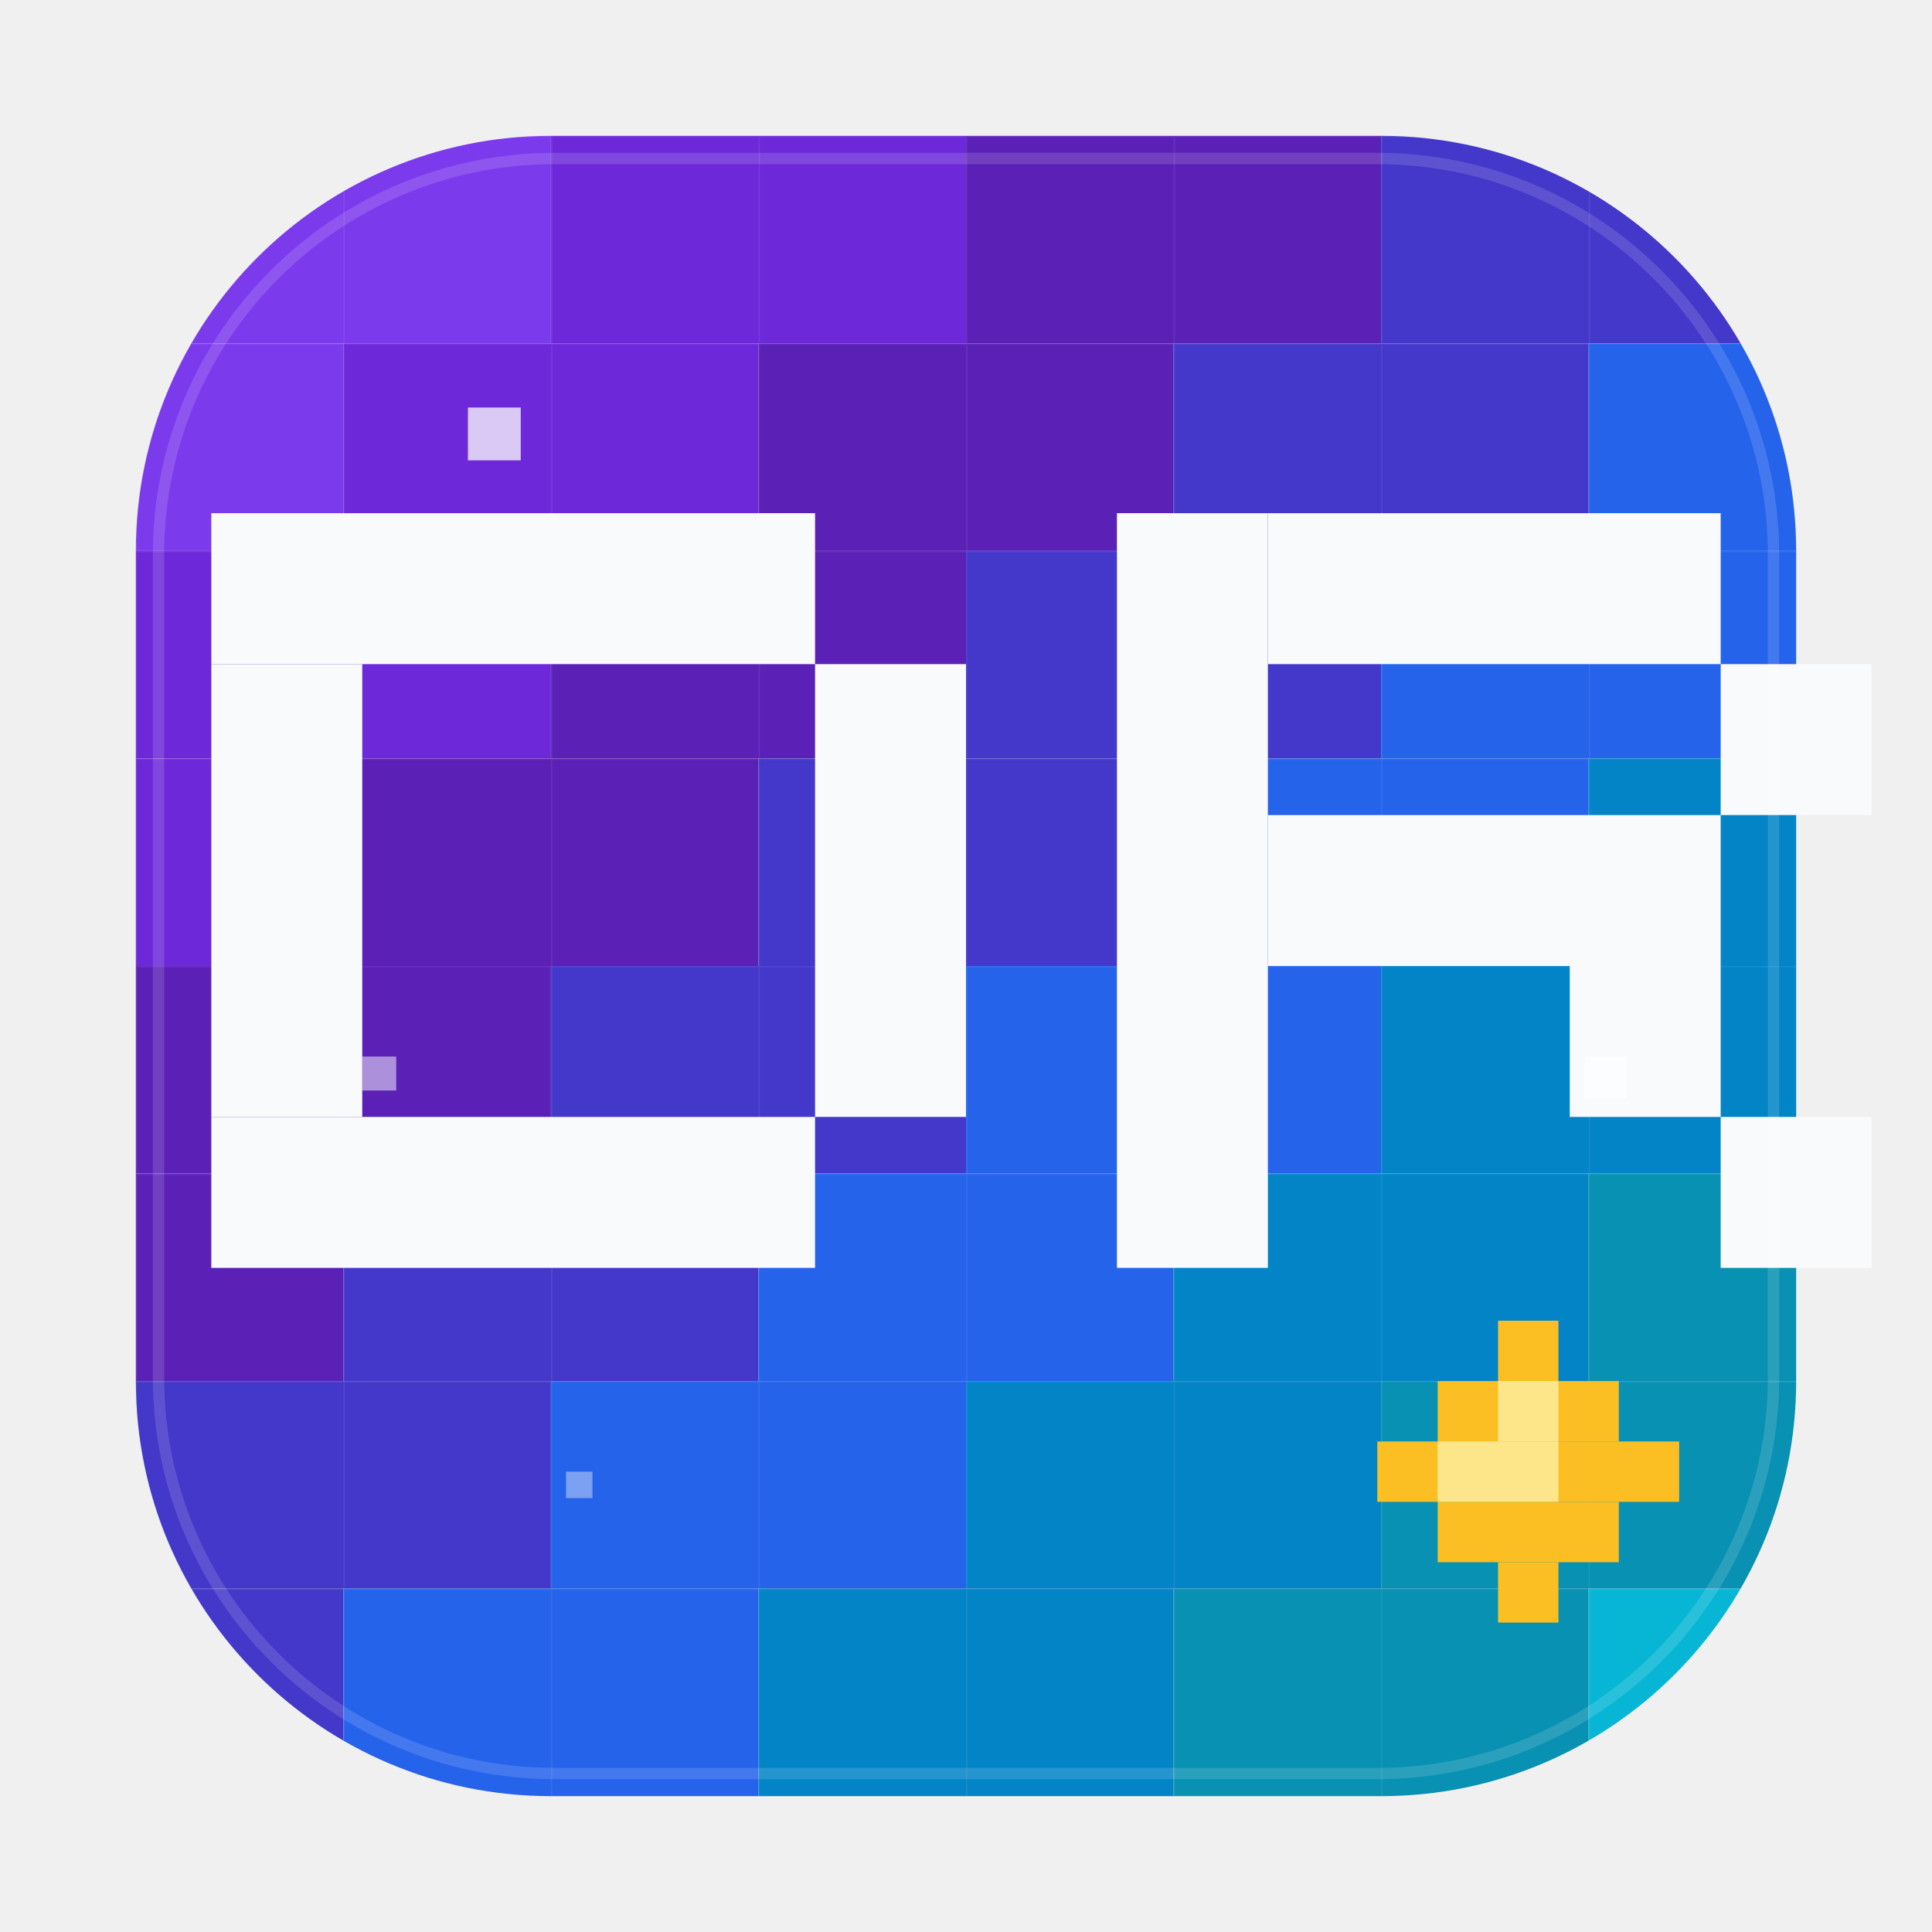
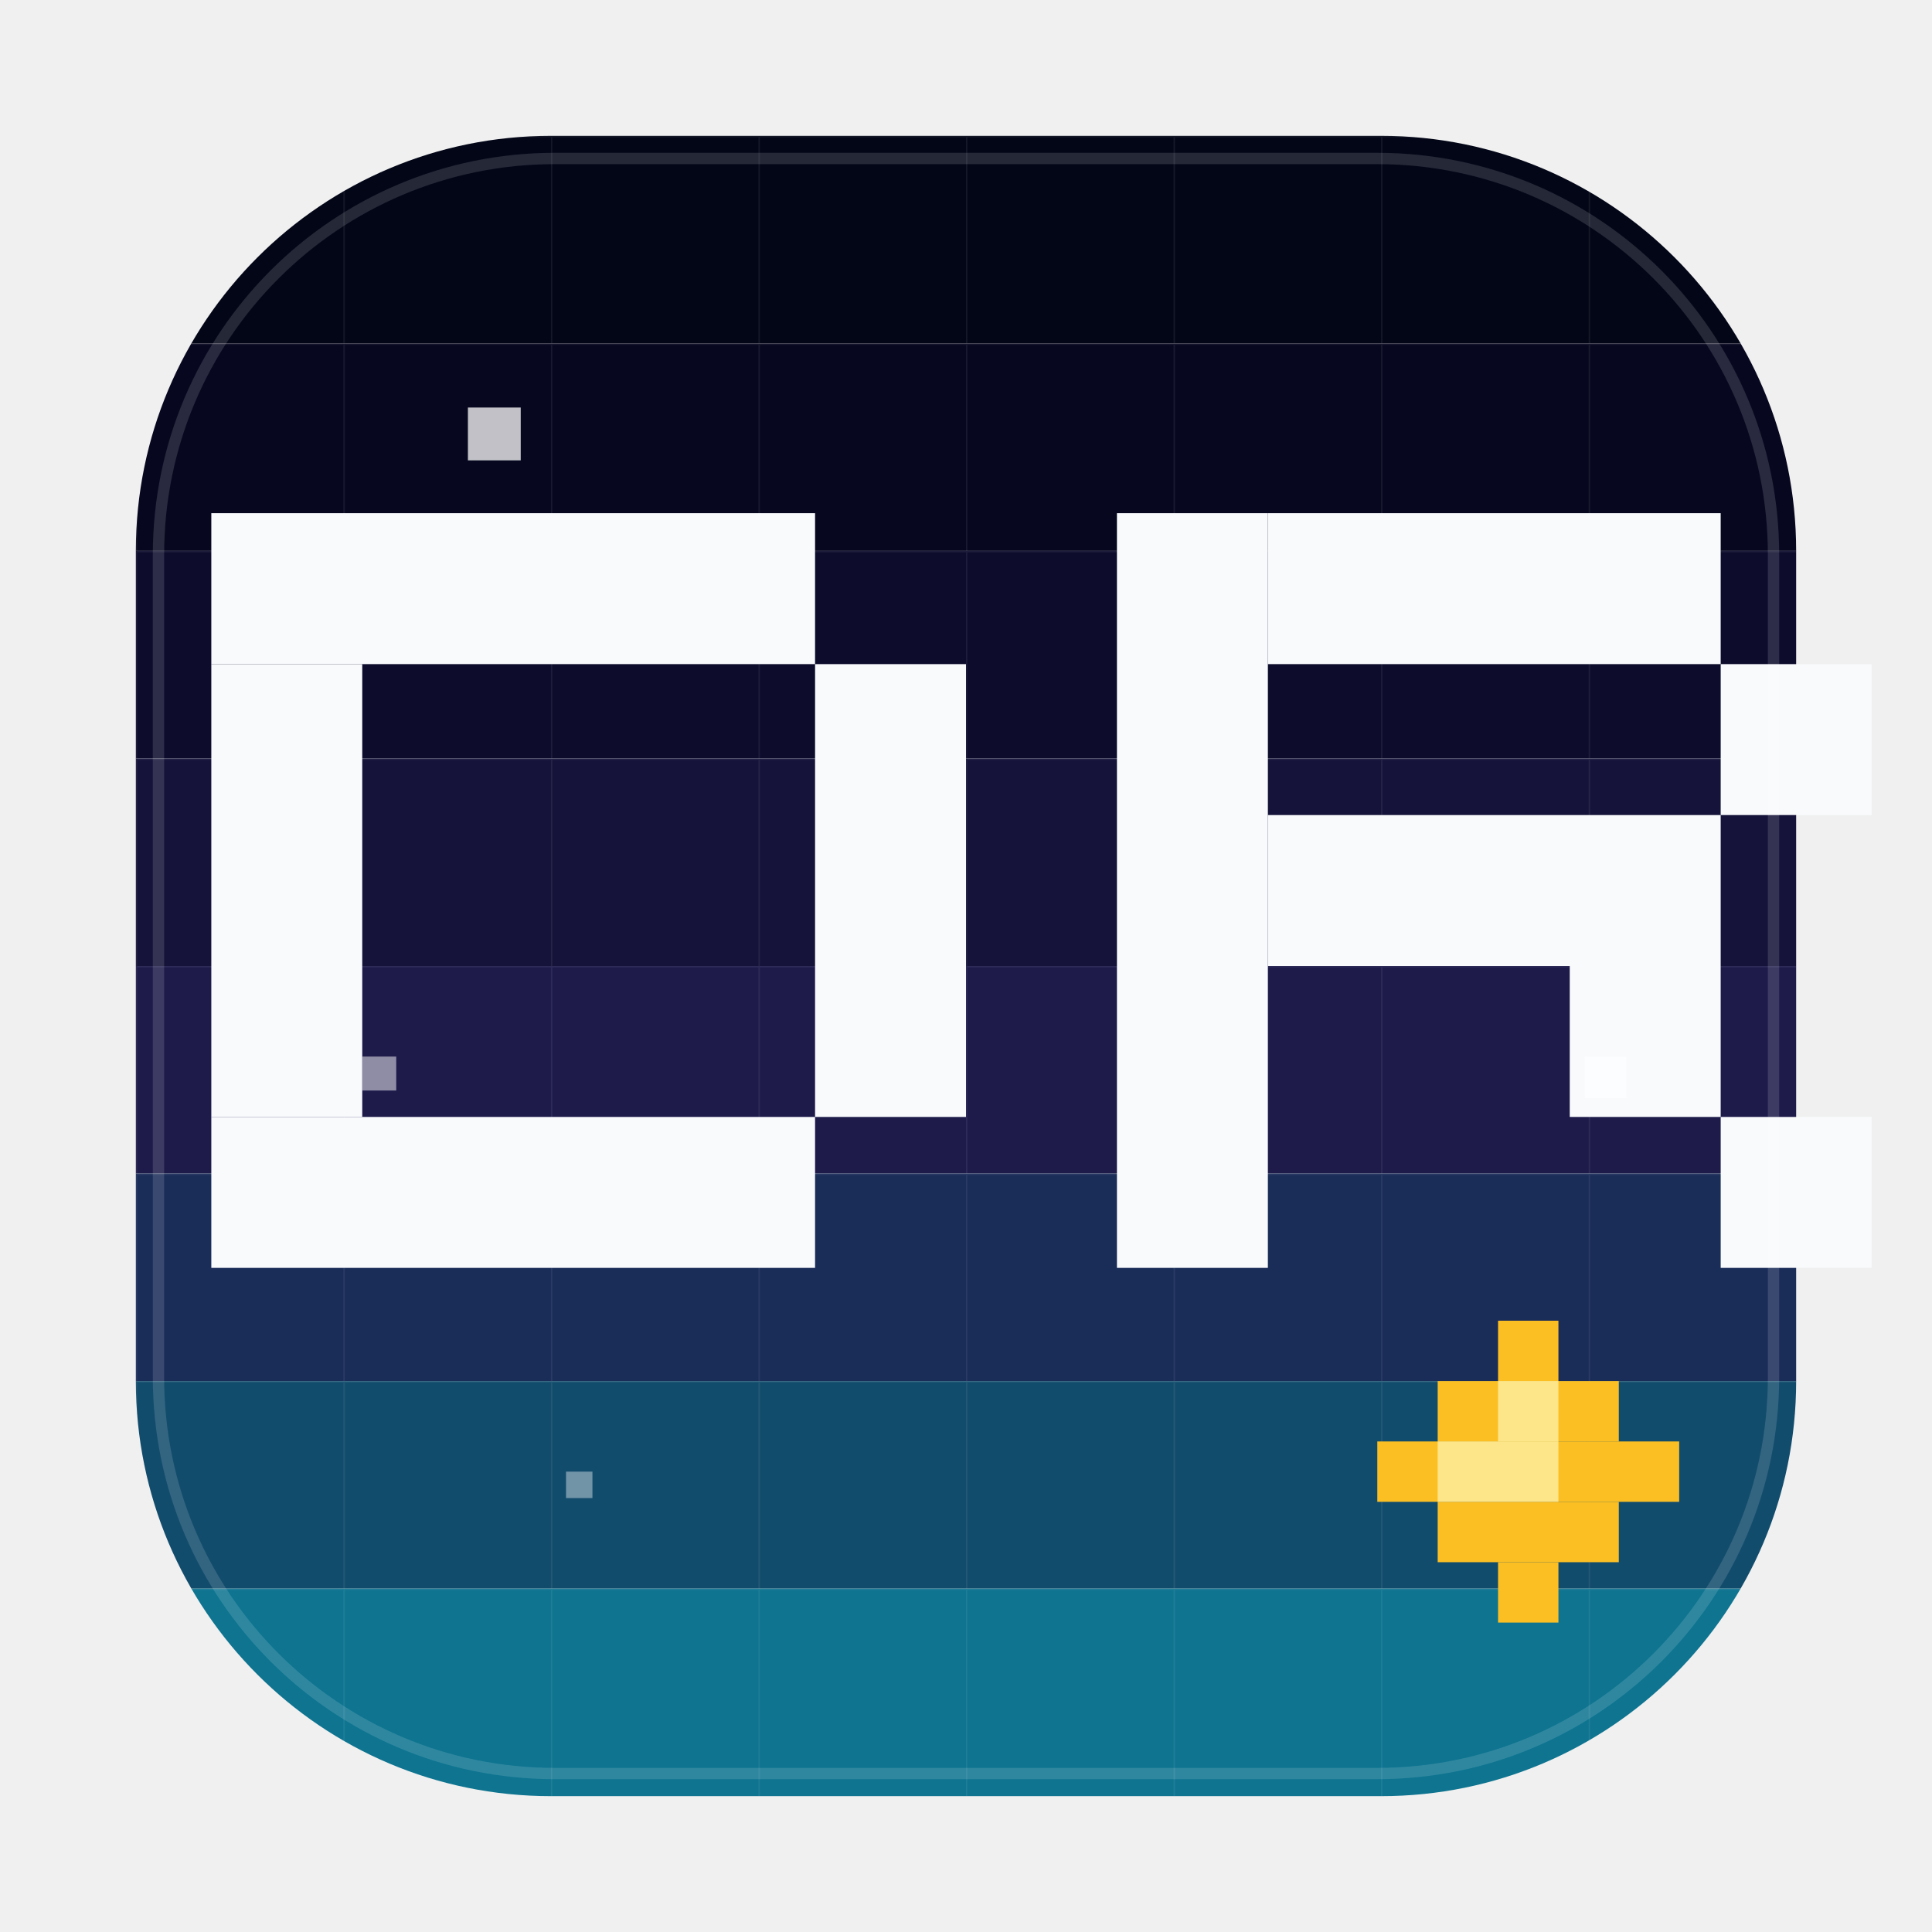
<svg xmlns="http://www.w3.org/2000/svg" width="1024" height="1024" viewBox="0 0 1024 1024" fill="none">
  <defs>
    <clipPath id="bg-clip">
      <rect x="72" y="72" width="880" height="880" rx="220" />
    </clipPath>
    <pattern id="grid" width="110" height="110" patternUnits="userSpaceOnUse" x="72" y="72">
      <path d="M110 0H0V110" stroke="#fff" stroke-opacity="0.07" stroke-width="1.5" />
    </pattern>
  </defs>
  <g clip-path="url(#bg-clip)">
-     <rect x="72" y="72" width="220" height="110" fill="#7c3aed" />
-     <rect x="292" y="72" width="220" height="110" fill="#6d28d9" />
-     <rect x="512" y="72" width="220" height="110" fill="#5b21b6" />
-     <rect x="732" y="72" width="220" height="110" fill="#4338ca" />
-     <rect x="72" y="182" width="110" height="110" fill="#7c3aed" />
-     <rect x="182" y="182" width="220" height="110" fill="#6d28d9" />
-     <rect x="402" y="182" width="220" height="110" fill="#5b21b6" />
-     <rect x="622" y="182" width="220" height="110" fill="#4338ca" />
-     <rect x="842" y="182" width="110" height="110" fill="#2563eb" />
-     <rect x="72" y="292" width="220" height="110" fill="#6d28d9" />
-     <rect x="292" y="292" width="220" height="110" fill="#5b21b6" />
-     <rect x="512" y="292" width="220" height="110" fill="#4338ca" />
-     <rect x="732" y="292" width="220" height="110" fill="#2563eb" />
-     <rect x="72" y="402" width="110" height="110" fill="#6d28d9" />
-     <rect x="182" y="402" width="220" height="110" fill="#5b21b6" />
-     <rect x="402" y="402" width="220" height="110" fill="#4338ca" />
-     <rect x="622" y="402" width="220" height="110" fill="#2563eb" />
-     <rect x="842" y="402" width="110" height="110" fill="#0284c7" />
-     <rect x="72" y="512" width="220" height="110" fill="#5b21b6" />
-     <rect x="292" y="512" width="220" height="110" fill="#4338ca" />
-     <rect x="512" y="512" width="220" height="110" fill="#2563eb" />
-     <rect x="732" y="512" width="220" height="110" fill="#0284c7" />
-     <rect x="72" y="622" width="110" height="110" fill="#5b21b6" />
-     <rect x="182" y="622" width="220" height="110" fill="#4338ca" />
-     <rect x="402" y="622" width="220" height="110" fill="#2563eb" />
-     <rect x="622" y="622" width="220" height="110" fill="#0284c7" />
-     <rect x="842" y="622" width="110" height="110" fill="#0891b2" />
-     <rect x="72" y="732" width="220" height="110" fill="#4338ca" />
-     <rect x="292" y="732" width="220" height="110" fill="#2563eb" />
-     <rect x="512" y="732" width="220" height="110" fill="#0284c7" />
-     <rect x="732" y="732" width="220" height="110" fill="#0891b2" />
-     <rect x="72" y="842" width="110" height="110" fill="#4338ca" />
-     <rect x="182" y="842" width="220" height="110" fill="#2563eb" />
-     <rect x="402" y="842" width="220" height="110" fill="#0284c7" />
-     <rect x="622" y="842" width="220" height="110" fill="#0891b2" />
-     <rect x="842" y="842" width="110" height="110" fill="#06b6d4" />
+     <rect x="72" y="72" width="880" height="110" fill="#020617" />
+     <rect x="72" y="182" width="880" height="110" fill="#070820" />
+     <rect x="72" y="292" width="880" height="110" fill="#0d0c2c" />
+     <rect x="72" y="402" width="880" height="110" fill="#151339" />
+     <rect x="72" y="512" width="880" height="110" fill="#1e1b4b" />
+     <rect x="72" y="622" width="880" height="110" fill="#1a2c58" />
+     <rect x="72" y="732" width="880" height="110" fill="#124c6c" />
+     <rect x="72" y="842" width="880" height="110" fill="#0e7490" />
  </g>
  <rect x="72" y="72" width="880" height="880" rx="220" fill="url(#grid)" />
  <g fill="#f8fafc" transform="translate(112, 272) scale(80)">
    <rect x="0" y="0" width="4" height="1" />
    <rect x="0" y="1" width="1" height="3" />
    <rect x="4" y="1" width="1" height="3" />
    <rect x="0" y="4" width="4" height="1" />
    <rect x="6" y="0" width="1" height="5" />
    <rect x="7" y="0" width="3" height="1" />
    <rect x="10" y="1" width="1" height="1" />
    <rect x="7" y="2" width="3" height="1" />
    <rect x="9" y="3" width="1" height="1" />
    <rect x="10" y="4" width="1" height="1" />
  </g>
  <g fill="#fbbf24" transform="translate(730, 700) scale(32)">
    <rect x="2" y="0" width="1" height="1" />
    <rect x="1" y="1" width="3" height="1" />
    <rect x="0" y="2" width="5" height="1" />
    <rect x="1" y="3" width="3" height="1" />
    <rect x="2" y="4" width="1" height="1" />
  </g>
  <g fill="#fde68a" transform="translate(730, 700) scale(32)">
    <rect x="2" y="1" width="1" height="1" />
    <rect x="1" y="2" width="2" height="1" />
  </g>
  <g fill="#fff">
    <rect x="248" y="216" width="28" height="28" fill-opacity="0.75" />
    <rect x="192" y="560" width="18" height="18" fill-opacity="0.5" />
    <rect x="840" y="560" width="22" height="22" fill-opacity="0.6" />
    <rect x="300" y="780" width="14" height="14" fill-opacity="0.4" />
  </g>
  <rect x="84" y="84" width="856" height="856" rx="210" stroke="#fff" stroke-opacity="0.14" stroke-width="6" fill="none" />
</svg>
